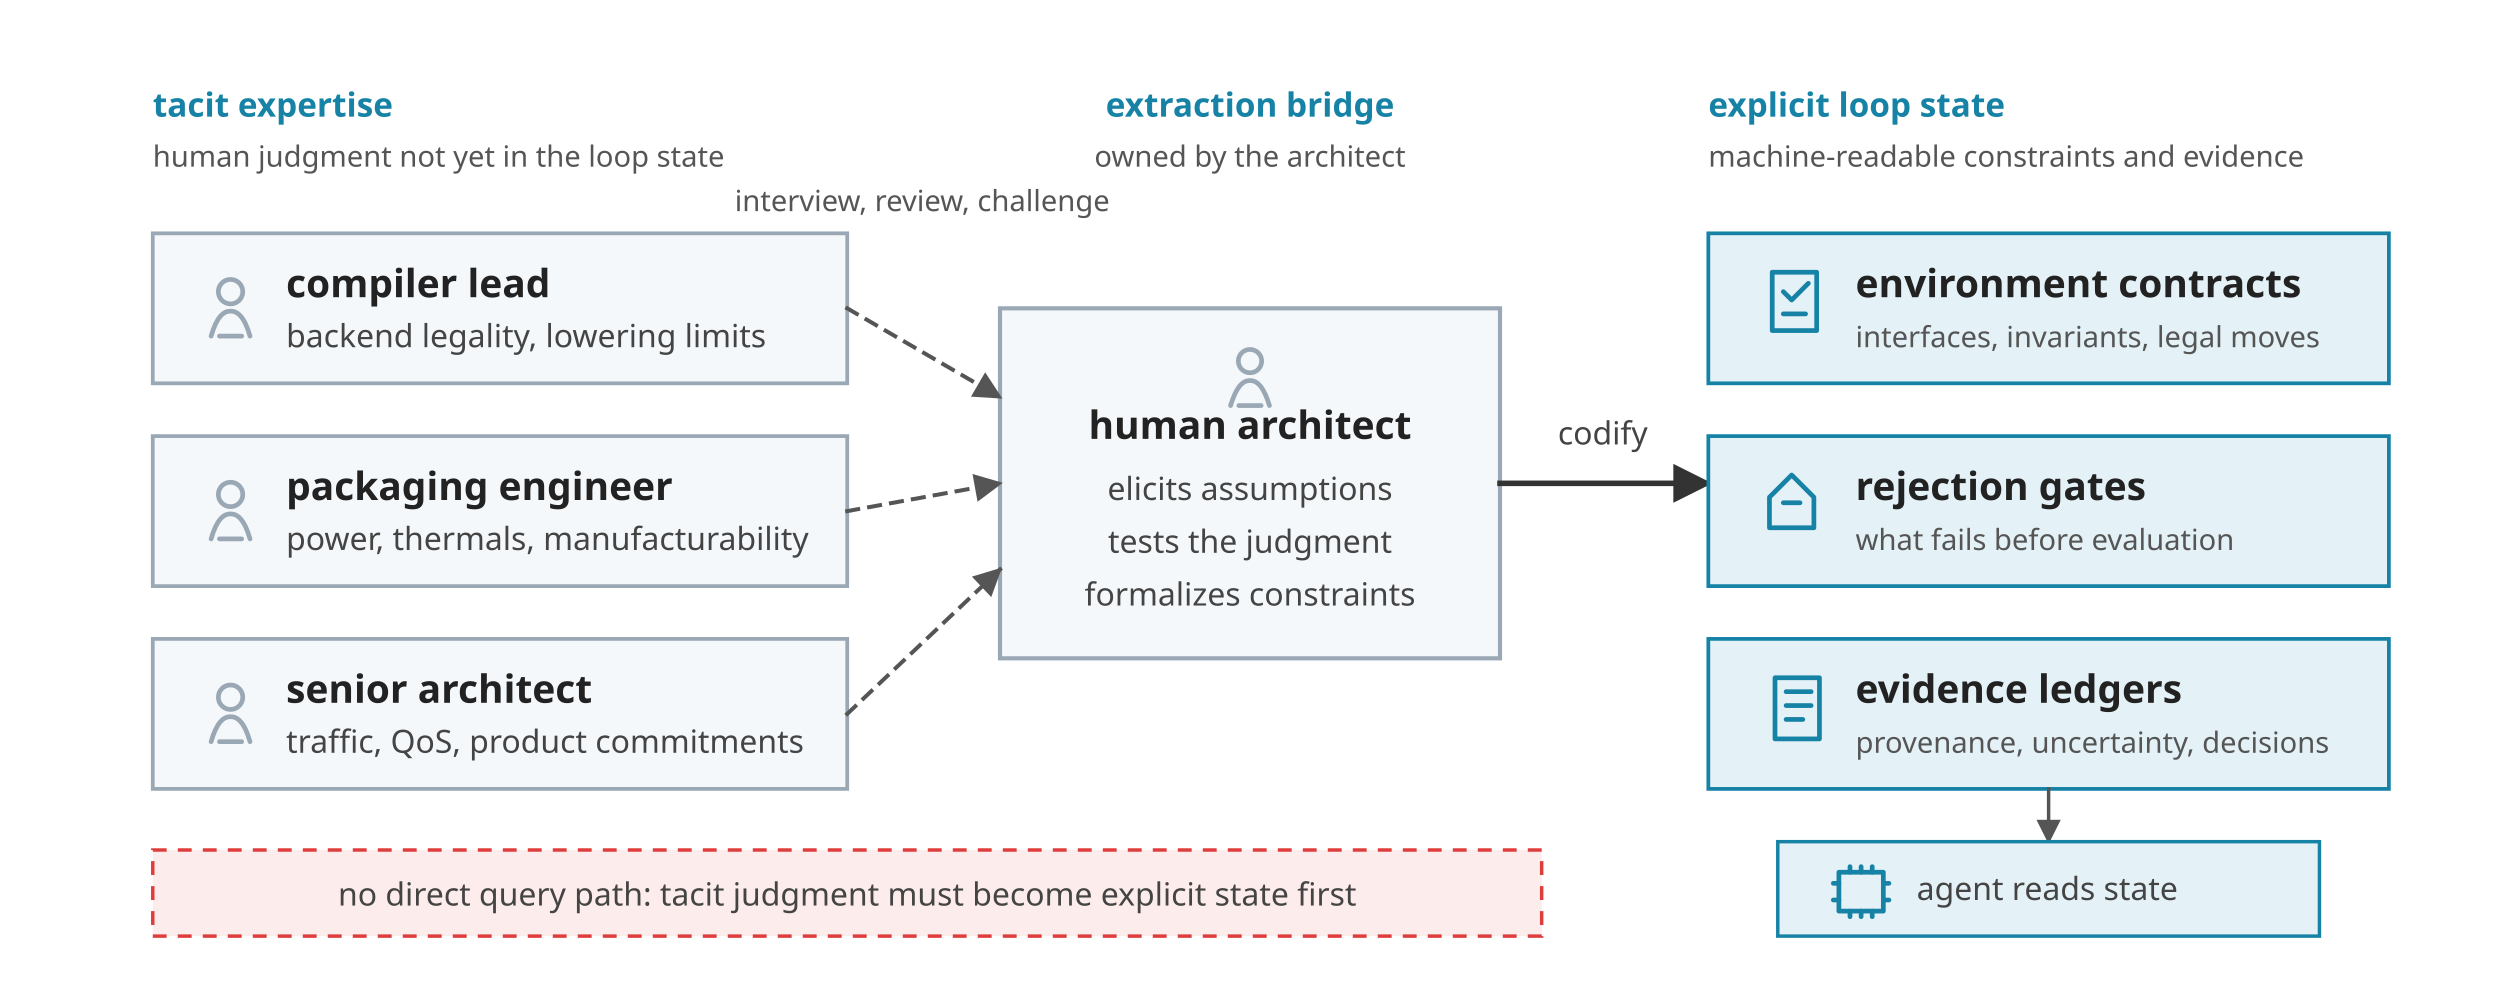
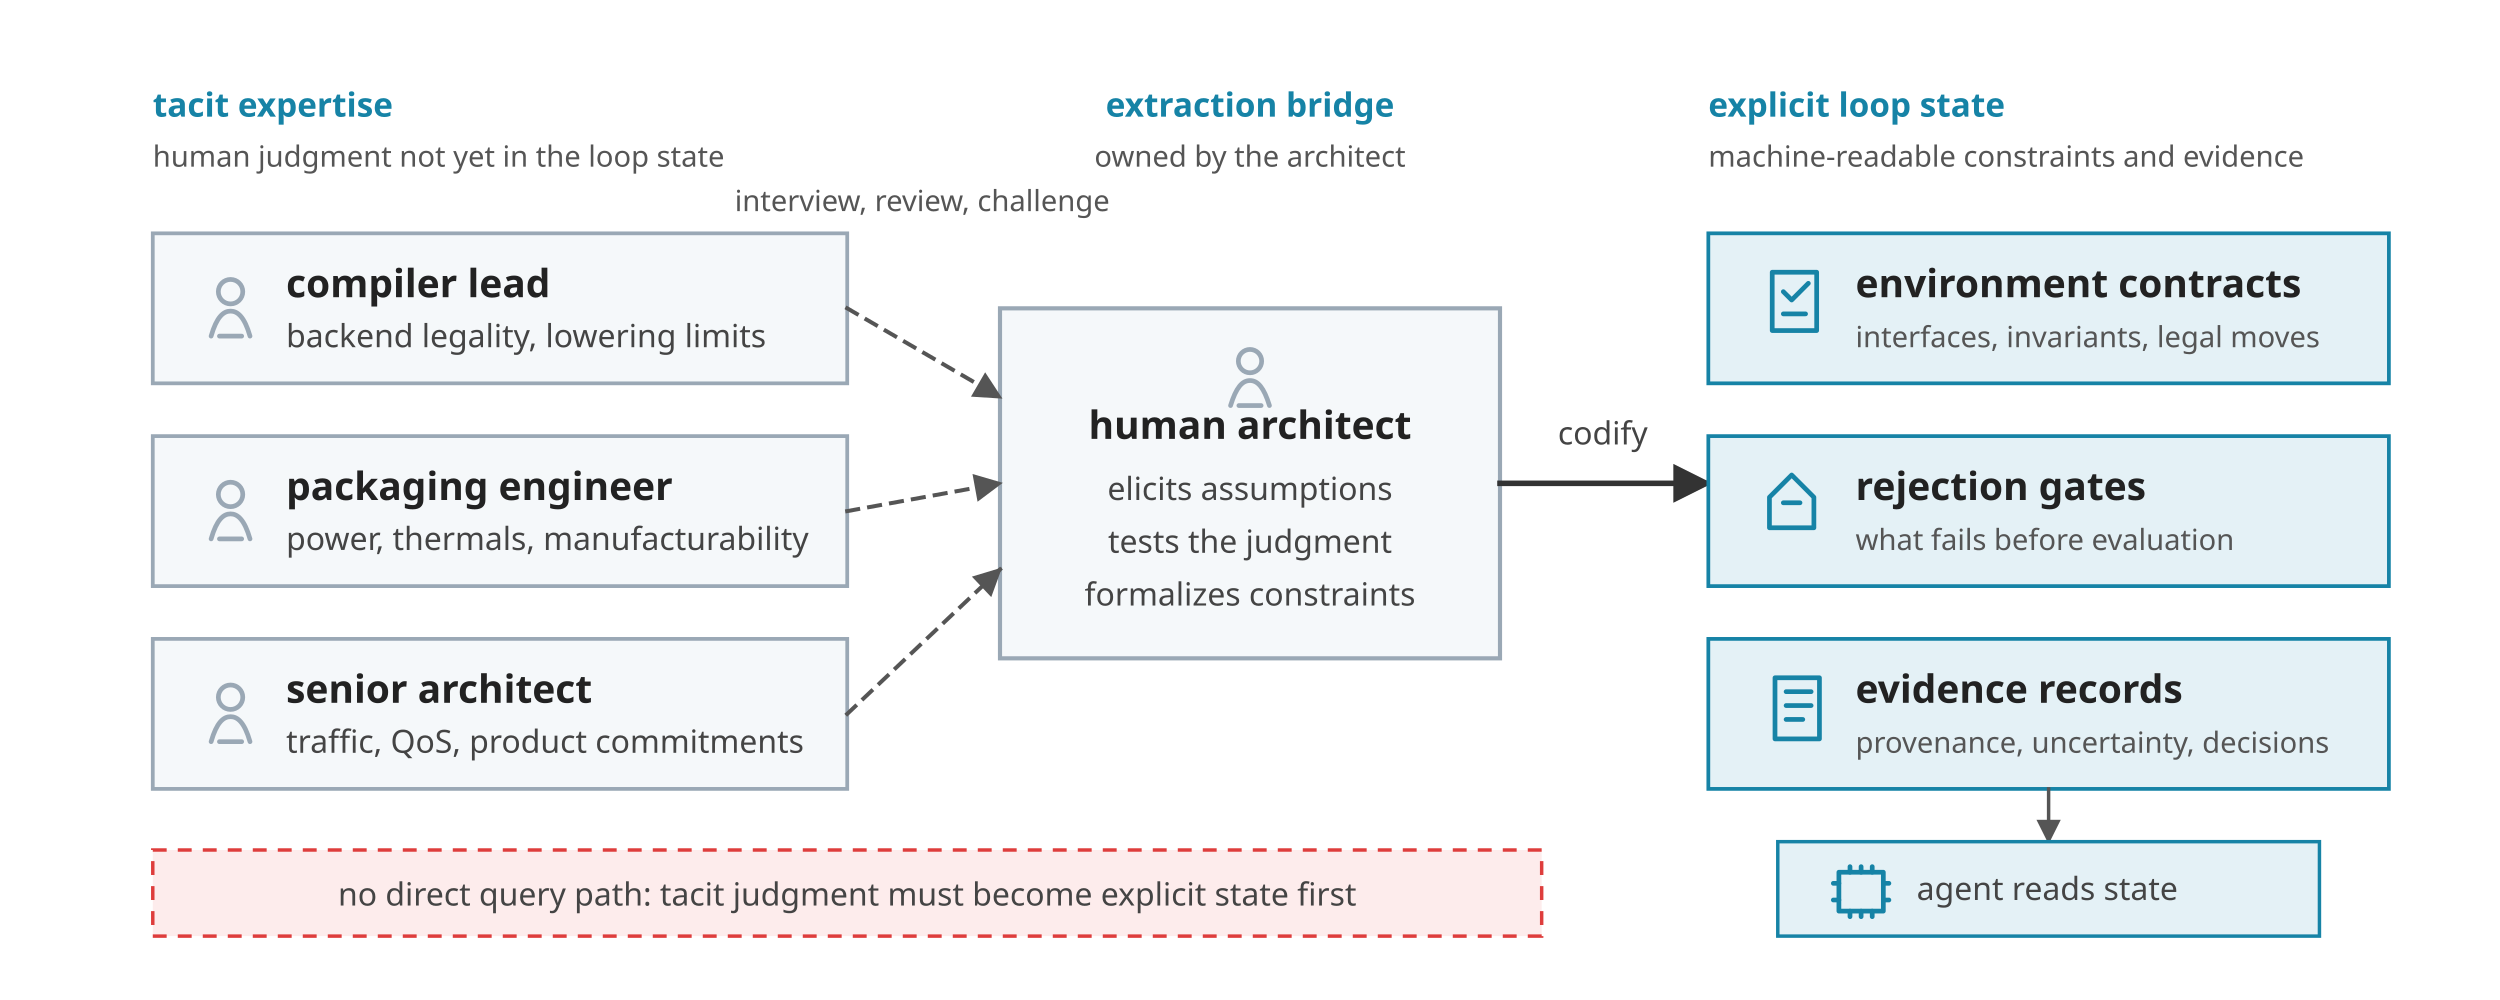
<svg xmlns="http://www.w3.org/2000/svg" viewBox="0 0 900 360" role="img">
  <defs>
    <marker id="arrow" viewBox="0 0 10 10" refX="9" refY="5" markerWidth="7" markerHeight="7" orient="auto">
      <path d="M 0 0 L 10 5 L 0 10 z" fill="#333333" />
    </marker>
    <marker id="arrow-muted" viewBox="0 0 10 10" refX="9" refY="5" markerWidth="7" markerHeight="7" orient="auto">
      <path d="M 0 0 L 10 5 L 0 10 z" fill="#555555" />
    </marker>
    <style>
      .font { font-family: sans-serif; }
      .label { font-size: 14px; font-weight: 700; fill: #222222; }
      .small { font-size: 11.5px; fill: #444444; }
      .micro { font-size: 10.5px; fill: #555555; }
      .note { font-size: 12px; font-weight: 700; fill: #1683A6; }
      .tacit { fill: #F5F8FA; stroke: #9AA8B5; stroke-width: 1.35; }
      .bridge { fill: #F5F8FA; stroke: #9AA8B5; stroke-width: 1.5; }
      .state { fill: #E4F1F6; stroke: #1683A6; stroke-width: 1.35; }
      .record { fill: #E4F1F6; stroke: #1683A6; stroke-width: 1.25; }
      .warning { fill: #FDECEC; stroke: #DE3D3C; stroke-width: 1.25; stroke-dasharray: 5,4; }
      .arrow { stroke: #333333; stroke-width: 2; fill: none; stroke-linecap: square; stroke-linejoin: miter; }
      .muted-arrow { stroke: #555555; stroke-width: 1.45; fill: none; stroke-linecap: square; stroke-linejoin: miter; stroke-dasharray: 4,4; }
      .thin { stroke: #555555; stroke-width: 1.25; fill: none; stroke-linecap: square; stroke-linejoin: miter; }
      .glyph { fill: none; stroke: currentColor; stroke-width: 1.7; stroke-linecap: round; stroke-linejoin: round; }
      .glyph-tacit { color: #9AA8B5; }
      .glyph-bridge { color: #9AA8B5; }
      .glyph-state { color: #1683A6; }
      .glyph-record { color: #1683A6; }
    </style>
  </defs>
  <rect width="900" height="360" fill="#FFFFFF" />
  <g class="font">
    <text class="note" x="55" y="42">tacit expertise</text>
    <text class="micro" x="55" y="60">human judgment not yet in the loop state</text>
    <text class="note" x="450" y="42" text-anchor="middle">extraction bridge</text>
    <text class="micro" x="450" y="60" text-anchor="middle">owned by the architect</text>
    <text class="note" x="615" y="42">explicit loop state</text>
    <text class="micro" x="615" y="60">machine-readable constraints and evidence</text>
    <rect class="tacit" x="55" y="84" width="250" height="54" />
    <g class="glyph glyph-tacit" transform="translate(74 99)">
      <circle cx="9" cy="6" r="4.4" />
      <path d="M 2 22 C 4 15, 6.5 13, 9 13 C 11.5 13, 14 15, 16 22" />
      <path d="M 5 22 L 13 22" />
    </g>
    <text class="label" x="103" y="107">compiler lead</text>
    <text class="small" x="103" y="125">backend legality, lowering limits</text>
    <rect class="tacit" x="55" y="157" width="250" height="54" />
    <g class="glyph glyph-tacit" transform="translate(74 172)">
      <circle cx="9" cy="6" r="4.4" />
      <path d="M 2 22 C 4 15, 6.5 13, 9 13 C 11.5 13, 14 15, 16 22" />
      <path d="M 5 22 L 13 22" />
    </g>
    <text class="label" x="103" y="180">packaging engineer</text>
    <text class="small" x="103" y="198">power, thermals, manufacturability</text>
    <rect class="tacit" x="55" y="230" width="250" height="54" />
    <g class="glyph glyph-tacit" transform="translate(74 245)">
      <circle cx="9" cy="6" r="4.4" />
      <path d="M 2 22 C 4 15, 6.5 13, 9 13 C 11.5 13, 14 15, 16 22" />
      <path d="M 5 22 L 13 22" />
    </g>
    <text class="label" x="103" y="253">senior architect</text>
    <text class="small" x="103" y="271">traffic, QoS, product commitments</text>
    <rect class="bridge" x="360" y="111" width="180" height="126" />
    <g class="glyph glyph-bridge" transform="translate(440 124)">
      <circle cx="10" cy="6" r="4.2" />
      <path d="M 3 22 C 5 15.5, 7.2 13, 10 13 C 12.8 13, 15 15.5, 17 22" />
      <path d="M 6 22 L 14 22" />
    </g>
    <text class="label" x="450" y="158" text-anchor="middle">human architect</text>
    <text class="small" x="450" y="180" text-anchor="middle">elicits assumptions</text>
    <text class="small" x="450" y="199" text-anchor="middle">tests the judgment</text>
    <text class="small" x="450" y="218" text-anchor="middle">formalizes constraints</text>
    <path class="muted-arrow" d="M 305 111 L 360 143" marker-end="url(#arrow-muted)" />
    <path class="muted-arrow" d="M 305 184 L 360 174" marker-end="url(#arrow-muted)" />
    <path class="muted-arrow" d="M 305 257 L 360 205" marker-end="url(#arrow-muted)" />
    <text class="micro" x="332" y="76" text-anchor="middle">interview, review, challenge</text>
    <line class="arrow" x1="540" y1="174" x2="615" y2="174" marker-end="url(#arrow)" />
    <text class="small" x="577" y="160" text-anchor="middle">codify</text>
    <rect class="state" x="615" y="84" width="245" height="54" />
    <g class="glyph glyph-state" transform="translate(637 97)">
      <rect x="1" y="1" width="16" height="21" />
      <path d="M 5 8 L 8 11 L 14 5" />
      <path d="M 5 16 L 13 16" />
    </g>
    <text class="label" x="668" y="107">environment contracts</text>
    <text class="micro" x="668" y="125">interfaces, invariants, legal moves</text>
    <rect class="state" x="615" y="157" width="245" height="54" />
    <g class="glyph glyph-state" transform="translate(636 170)">
      <path d="M 9 1 L 17 9 L 17 20 L 1 20 L 1 9 Z" />
      <path d="M 6 11 L 12 11" />
    </g>
    <text class="label" x="668" y="180">rejection gates</text>
    <text class="micro" x="668" y="198">what fails before evaluation</text>
    <rect class="state" x="615" y="230" width="245" height="54" />
    <g class="glyph glyph-state" transform="translate(637 242)">
      <rect x="2" y="2" width="16" height="22" />
      <path d="M 6 7 L 15 7" />
      <path d="M 6 12 L 15 12" />
      <path d="M 6 17 L 12 17" />
    </g>
-     <text class="label" x="668" y="253">evidence ledgers</text>
+     <text class="label" x="668" y="253">evidence records</text>
    <text class="micro" x="668" y="271">provenance, uncertainty, decisions</text>
    <line class="thin" x1="737.5" y1="284" x2="737.5" y2="303" marker-end="url(#arrow-muted)" />
    <rect class="record" x="640" y="303" width="195" height="34" />
    <g class="glyph glyph-record" transform="translate(660 312)">
      <rect x="2" y="2" width="16" height="14" />
      <path d="M 6 0 L 6 2" />
      <path d="M 10 0 L 10 2" />
      <path d="M 14 0 L 14 2" />
      <path d="M 6 16 L 6 18" />
      <path d="M 10 16 L 10 18" />
      <path d="M 14 16 L 14 18" />
      <path d="M 0 6 L 2 6" />
      <path d="M 0 12 L 2 12" />
      <path d="M 18 6 L 20 6" />
      <path d="M 18 12 L 20 12" />
    </g>
    <text class="small" x="690" y="324">agent reads state</text>
    <rect class="warning" x="55" y="306" width="500" height="31" />
    <text class="small" x="305" y="326" text-anchor="middle">no direct query path: tacit judgment must become explicit state first</text>
  </g>
</svg>
